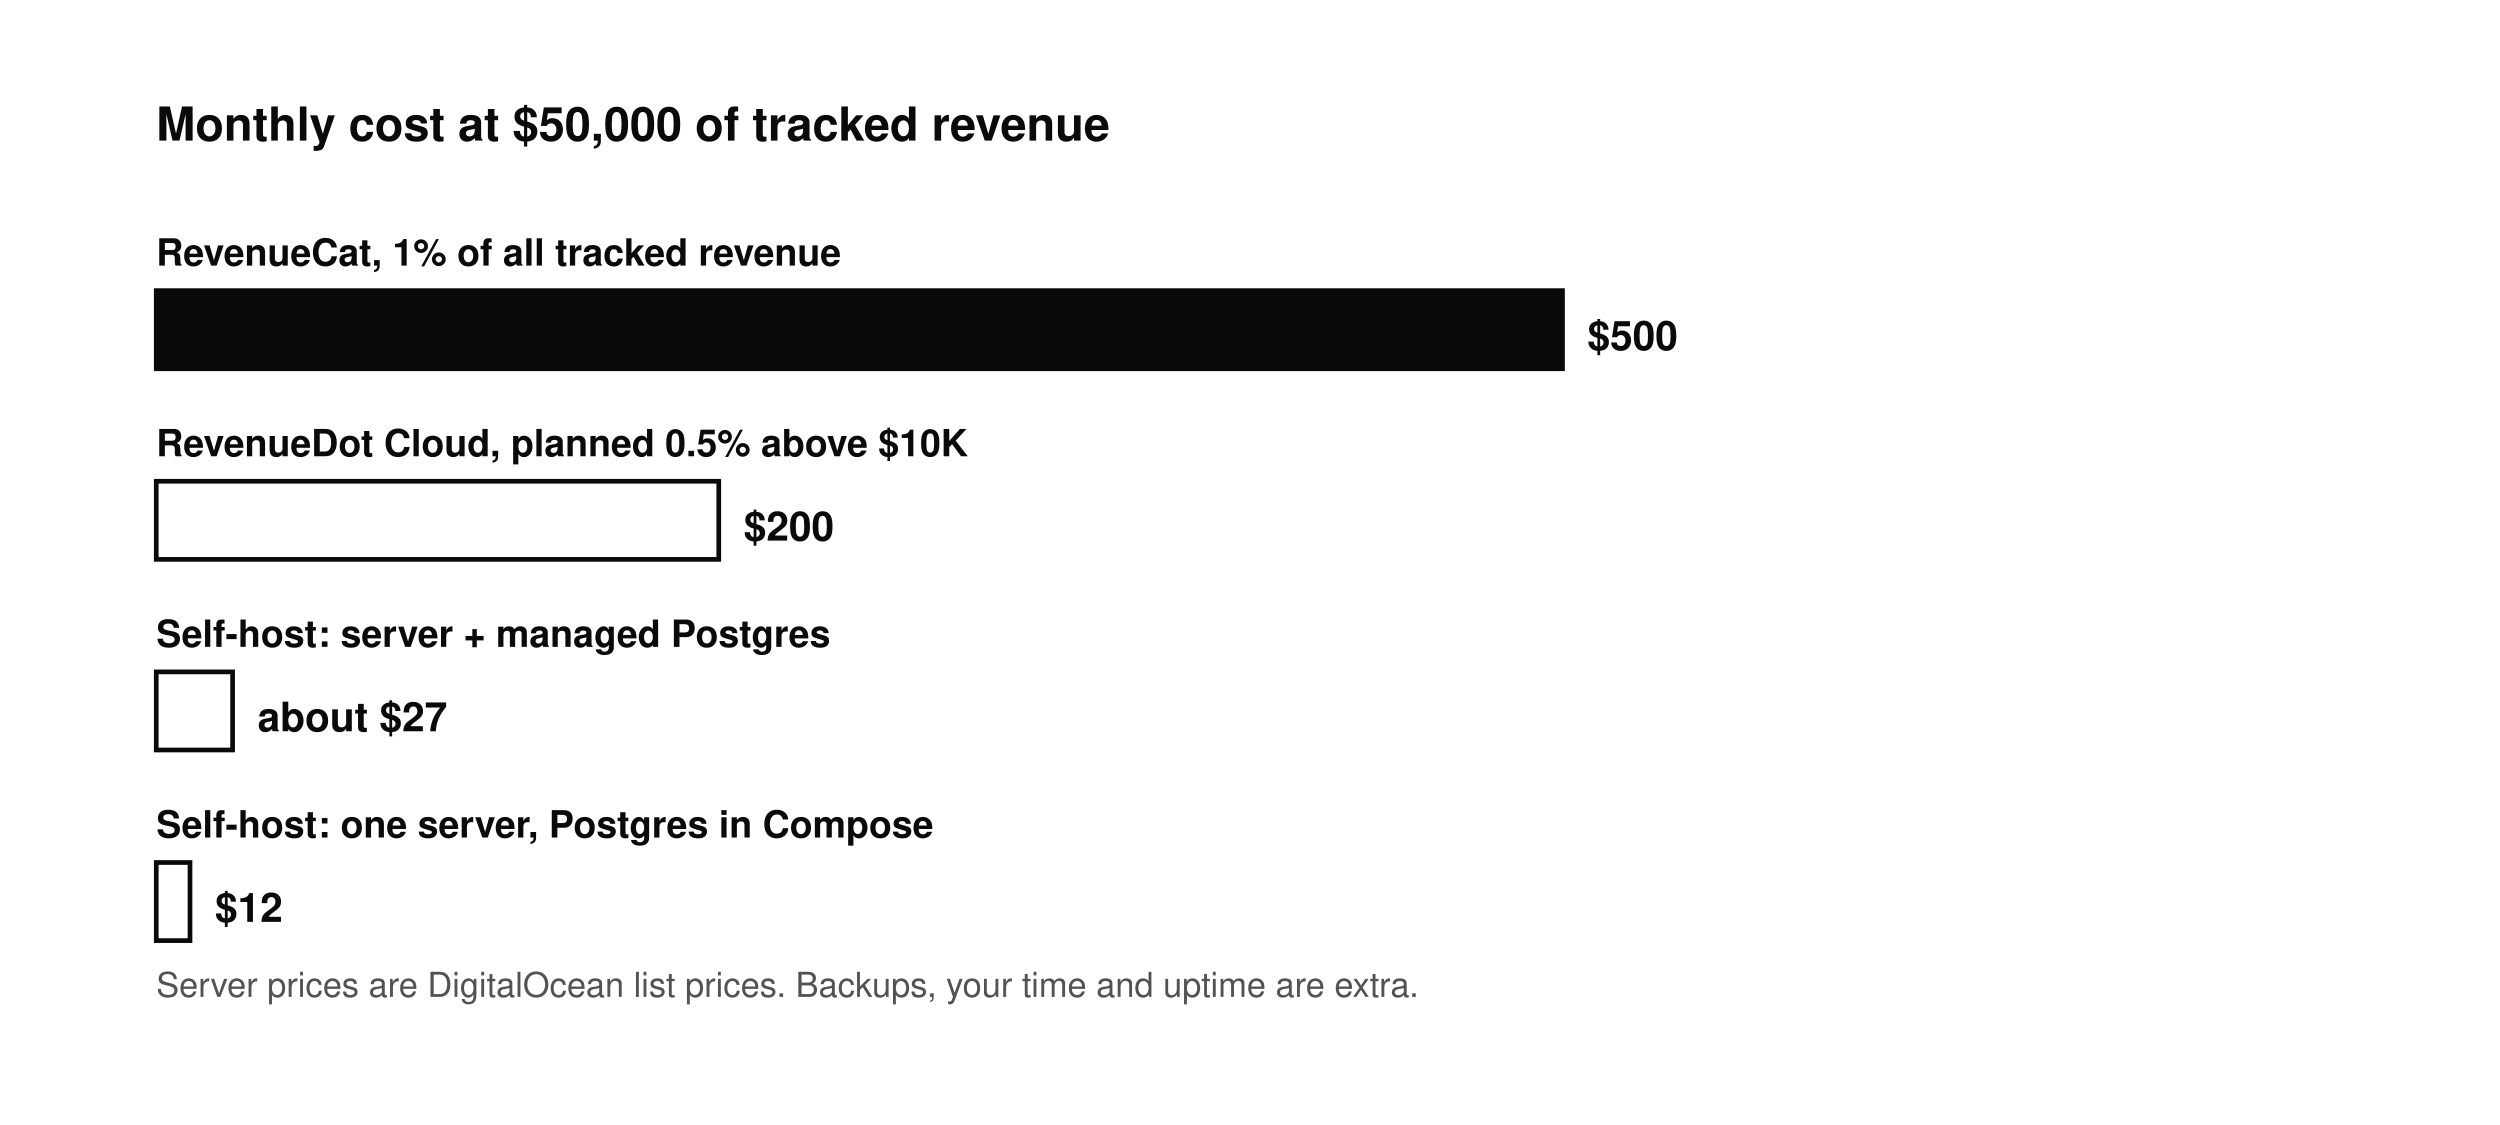
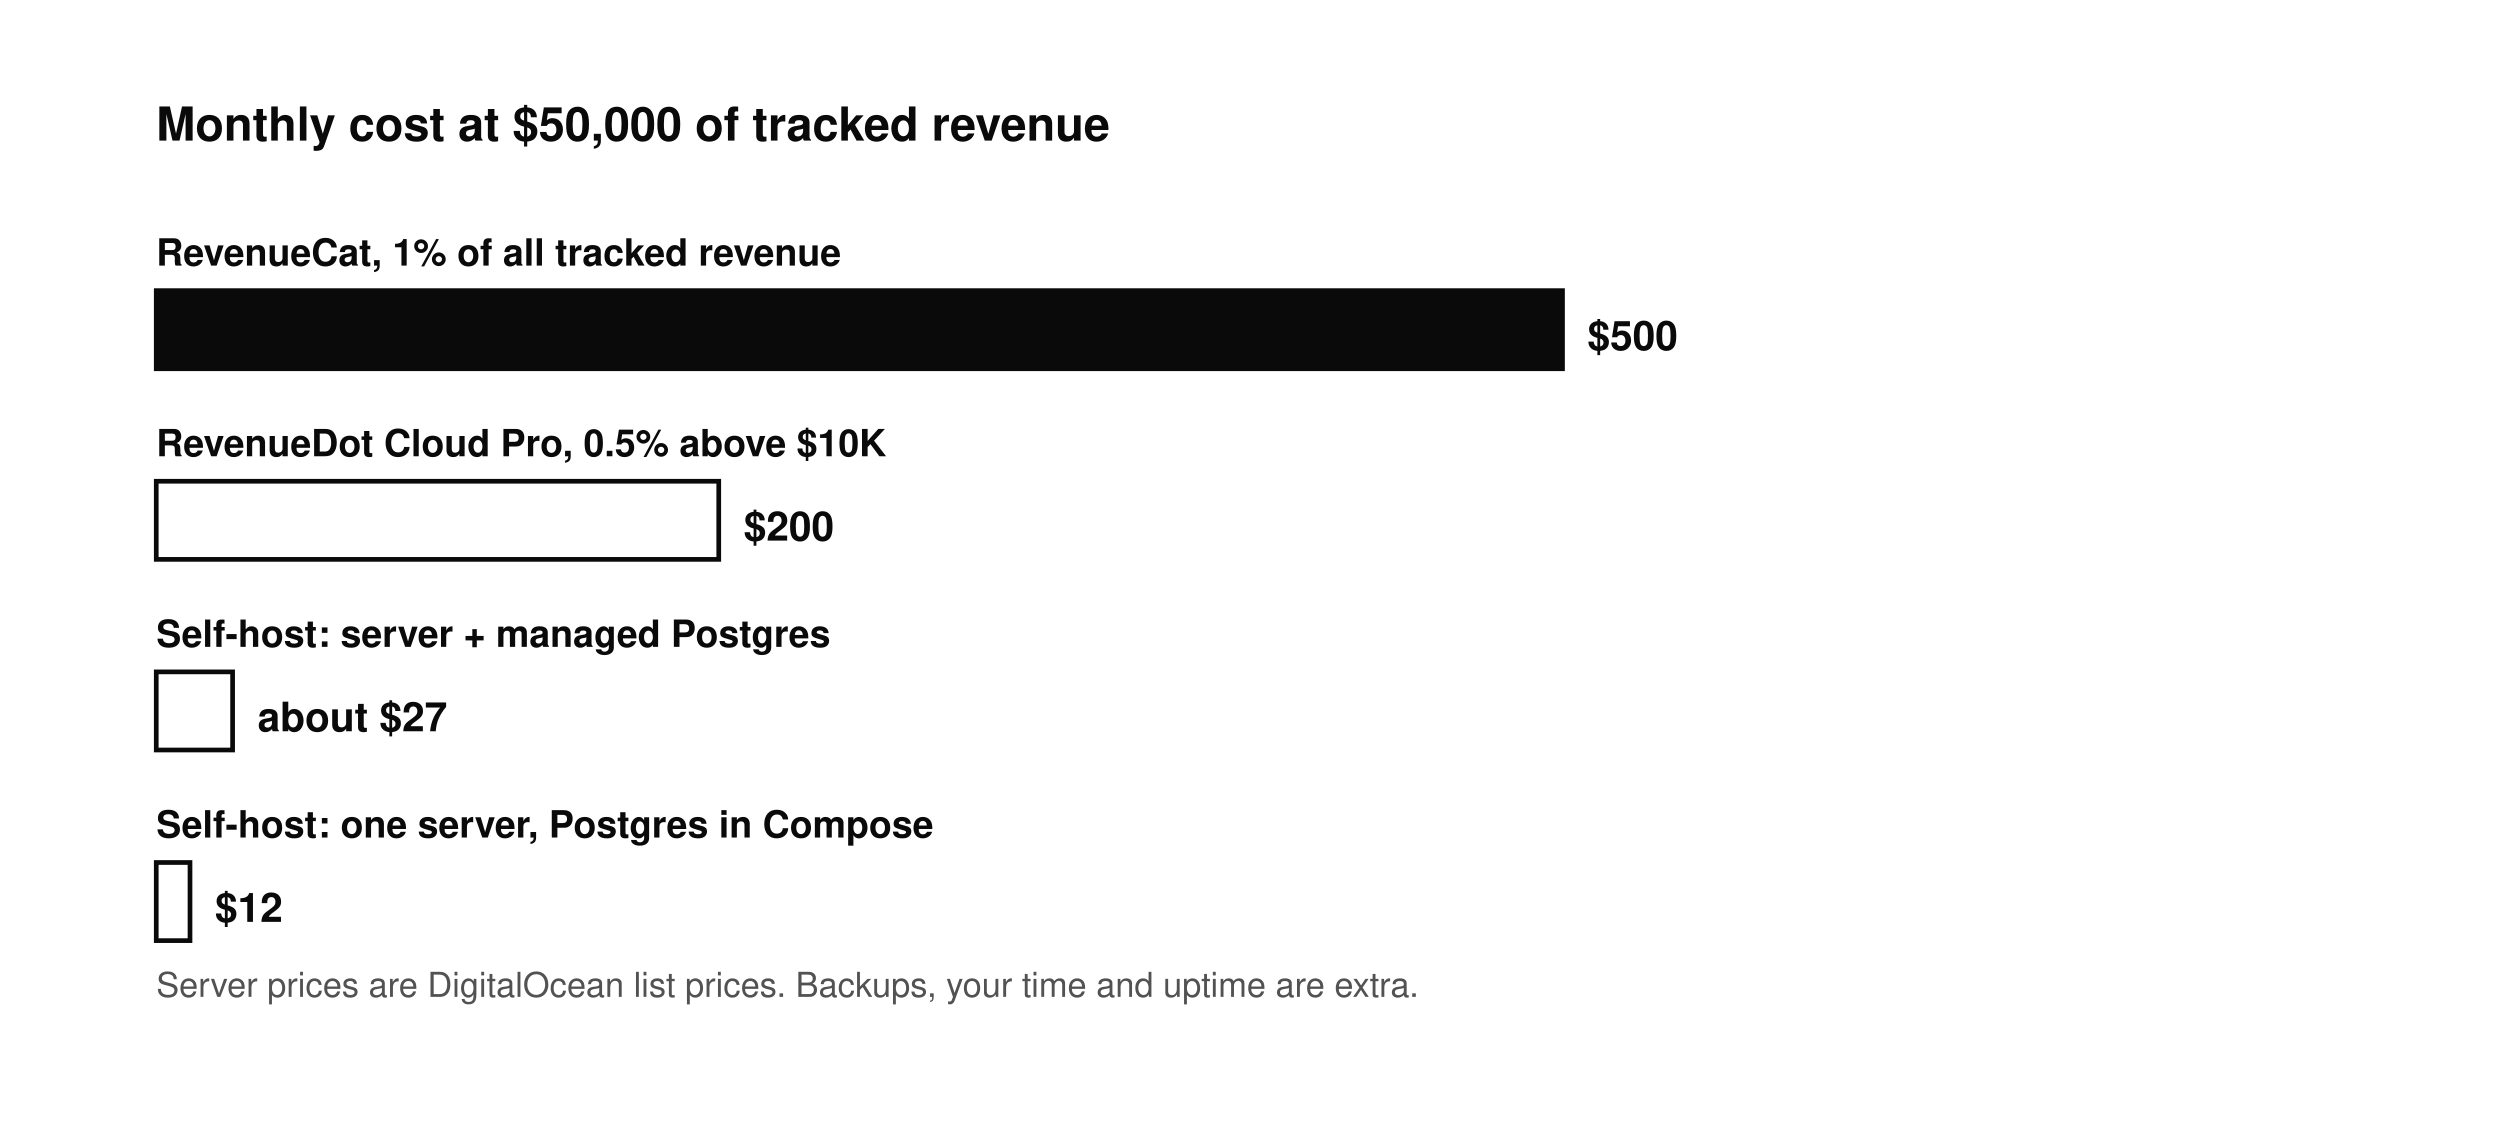
<svg xmlns="http://www.w3.org/2000/svg" viewBox="0 0 1600 720" width="1600" height="720" role="img" aria-labelledby="t d">
  <rect width="1600" height="720" fill="#FFFFFF" />
  <text x="100" y="90" font-family="Manrope, Helvetica, Arial, sans-serif" font-size="30" font-weight="800" fill="#0A0A0A" text-anchor="start">Monthly cost at $50,000 of tracked revenue</text>
  <text x="100" y="170" font-family="Manrope, Helvetica, Arial, sans-serif" font-size="24" font-weight="700" fill="#0A0A0A" text-anchor="start">RevenueCat, 1% of all tracked revenue</text>
  <rect x="100" y="186" width="900.0" height="50" fill="#0A0A0A" stroke="#0A0A0A" stroke-width="3" />
  <text x="1016.0" y="224" font-family="Manrope, Helvetica, Arial, sans-serif" font-size="26" font-weight="800" fill="#0A0A0A" text-anchor="start">$500</text>
-   <text x="100" y="292" font-family="Manrope, Helvetica, Arial, sans-serif" font-size="24" font-weight="700" fill="#0A0A0A" text-anchor="start">RevenueDot Cloud, planned 0.5% above $10K</text>
+   <text x="100" y="292" font-family="Manrope, Helvetica, Arial, sans-serif" font-size="24" font-weight="700" fill="#0A0A0A" text-anchor="start">RevenueDot Cloud Pro, 0.5% above $10K</text>
  <rect x="100" y="308" width="360.0" height="50" fill="#FFFFFF" stroke="#0A0A0A" stroke-width="3" />
  <text x="476.0" y="346" font-family="Manrope, Helvetica, Arial, sans-serif" font-size="26" font-weight="800" fill="#0A0A0A" text-anchor="start">$200</text>
  <text x="100" y="414" font-family="Manrope, Helvetica, Arial, sans-serif" font-size="24" font-weight="700" fill="#0A0A0A" text-anchor="start">Self-host: server + managed Postgres</text>
  <rect x="100" y="430" width="48.87" height="50" fill="#FFFFFF" stroke="#0A0A0A" stroke-width="3" />
  <text x="164.87" y="468" font-family="Manrope, Helvetica, Arial, sans-serif" font-size="26" font-weight="800" fill="#0A0A0A" text-anchor="start">about $27</text>
  <text x="100" y="536" font-family="Manrope, Helvetica, Arial, sans-serif" font-size="24" font-weight="700" fill="#0A0A0A" text-anchor="start">Self-host: one server, Postgres in Compose</text>
  <rect x="100" y="552" width="21.6" height="50" fill="#FFFFFF" stroke="#0A0A0A" stroke-width="3" />
  <text x="137.6" y="590" font-family="Manrope, Helvetica, Arial, sans-serif" font-size="26" font-weight="800" fill="#0A0A0A" text-anchor="start">$12</text>
  <text x="100" y="638" font-family="Manrope, Helvetica, Arial, sans-serif" font-size="22" font-weight="400" fill="#525252" text-anchor="start">Server prices are DigitalOcean list prices. Backups, your time and uptime are extra.</text>
</svg>
